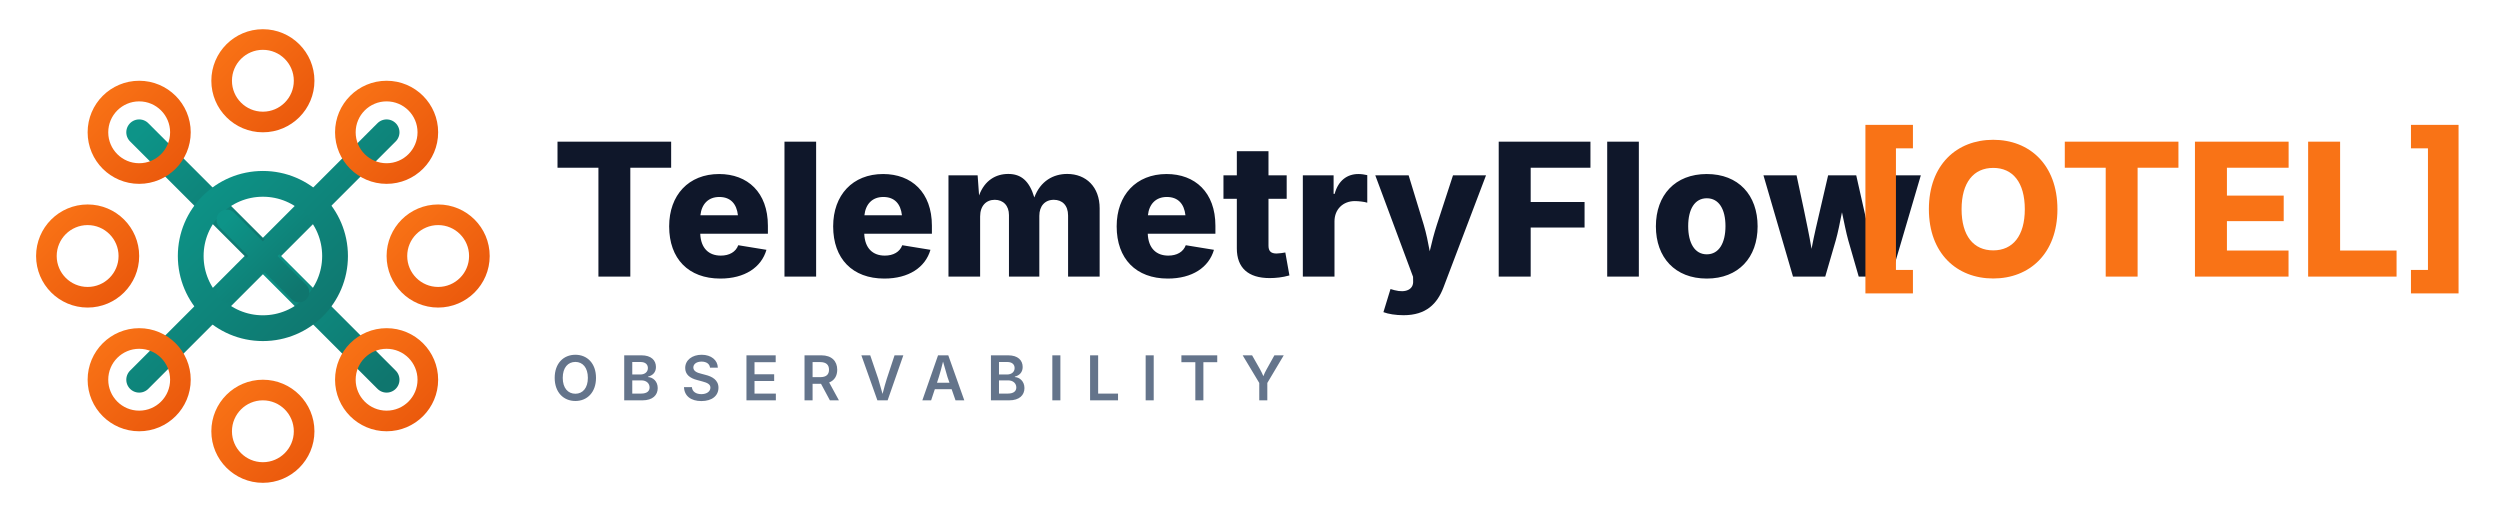
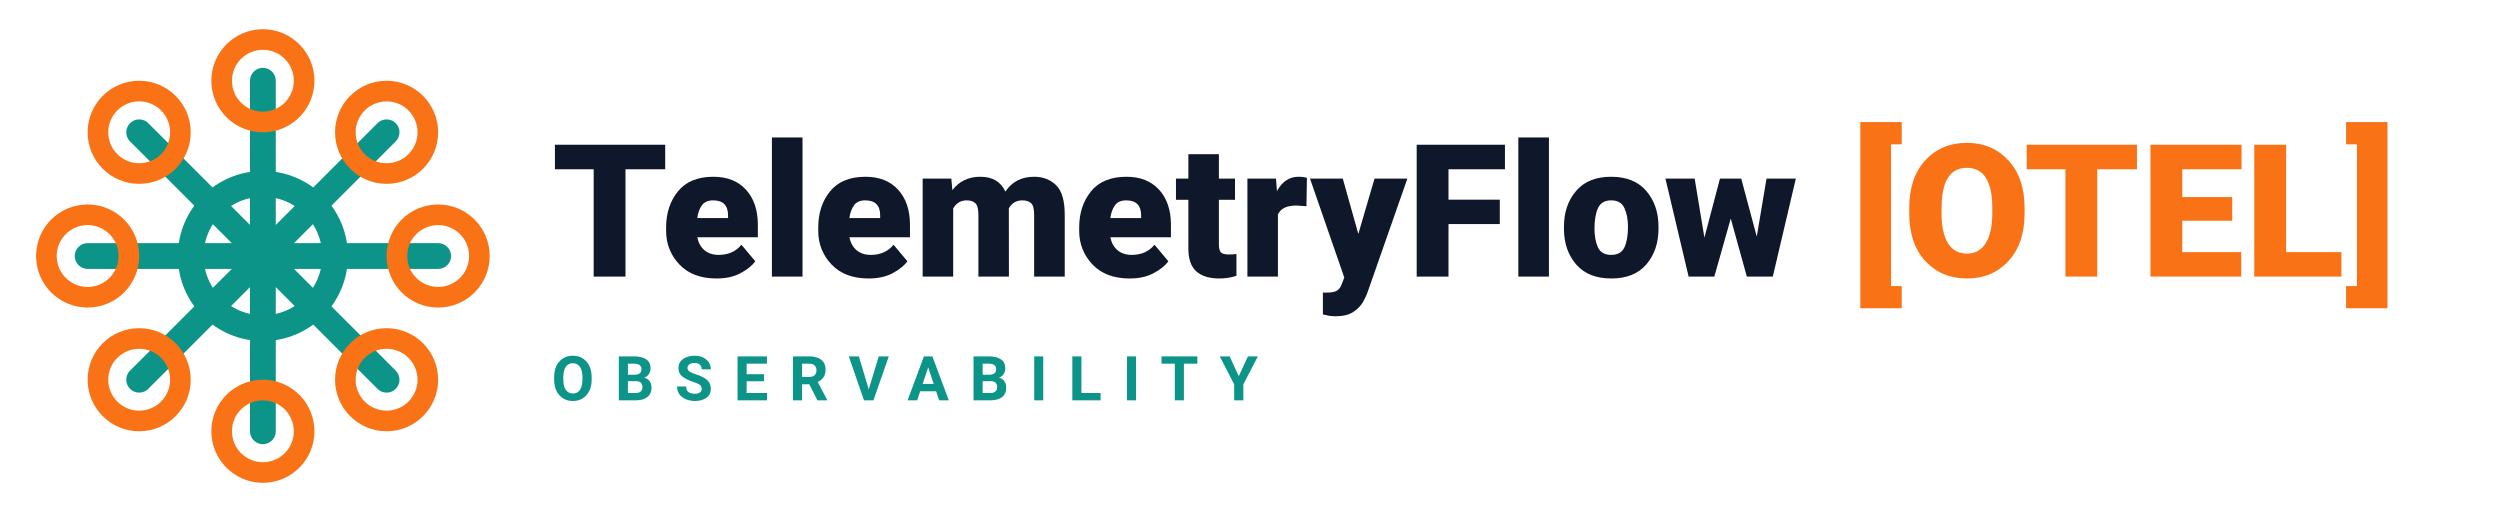
- <svg xmlns="http://www.w3.org/2000/svg" width="1455" height="295" viewBox="0 0 485 97">
-   <defs>
-     <linearGradient id="teal" x1="0%" y1="0%" x2="100%" y2="100%">
-       <stop offset="0%" stop-color="#0d9488" />
-       <stop offset="100%" stop-color="#0f766e" />
-     </linearGradient>
-     <linearGradient id="coral" x1="0%" y1="0%" x2="100%" y2="100%">
-       <stop offset="0%" stop-color="#f97316" />
-       <stop offset="100%" stop-color="#ea580c" />
-     </linearGradient>
-   </defs>
+ <svg xmlns="http://www.w3.org/2000/svg" viewBox="0 0 485 97" width="1455" height="295">
  <g transform="translate(7,5)">
-     <line x1="44" y1="44" x2="44" y2="10" stroke="url(#teal)" stroke-width="5" stroke-linecap="round" />
-     <line x1="44" y1="44" x2="68" y2="20" stroke="url(#teal)" stroke-width="5" stroke-linecap="round" />
-     <line x1="44" y1="44" x2="78" y2="44" stroke="url(#teal)" stroke-width="5" stroke-linecap="round" />
-     <line x1="44" y1="44" x2="68" y2="68" stroke="url(#teal)" stroke-width="5" stroke-linecap="round" />
-     <line x1="44" y1="44" x2="44" y2="78" stroke="url(#teal)" stroke-width="5" stroke-linecap="round" />
-     <line x1="44" y1="44" x2="20" y2="68" stroke="url(#teal)" stroke-width="5" stroke-linecap="round" />
-     <line x1="44" y1="44" x2="10" y2="44" stroke="url(#teal)" stroke-width="5" stroke-linecap="round" />
-     <line x1="44" y1="44" x2="20" y2="20" stroke="url(#teal)" stroke-width="5" stroke-linecap="round" />
-     <circle cx="44" cy="10" r="8" fill="none" stroke="url(#coral)" stroke-width="4" />
-     <circle cx="68" cy="20" r="8" fill="none" stroke="url(#coral)" stroke-width="4" />
-     <circle cx="78" cy="44" r="8" fill="none" stroke="url(#coral)" stroke-width="4" />
-     <circle cx="68" cy="68" r="8" fill="none" stroke="url(#coral)" stroke-width="4" />
-     <circle cx="44" cy="78" r="8" fill="none" stroke="url(#coral)" stroke-width="4" />
-     <circle cx="20" cy="68" r="8" fill="none" stroke="url(#coral)" stroke-width="4" />
-     <circle cx="10" cy="44" r="8" fill="none" stroke="url(#coral)" stroke-width="4" />
-     <circle cx="20" cy="20" r="8" fill="none" stroke="url(#coral)" stroke-width="4" />
-     <circle cx="44" cy="44" r="14" fill="none" stroke="url(#teal)" stroke-width="5" />
-     <line x1="37" y1="37" x2="51" y2="51" stroke="url(#teal)" stroke-width="4" stroke-linecap="round" />
-     <line x1="51" y1="37" x2="37" y2="51" stroke="url(#teal)" stroke-width="4" stroke-linecap="round" />
-     <text x="100" y="48" font-family="system-ui, -apple-system, BlinkMacSystemFont, 'Segoe UI', sans-serif" font-size="36" font-weight="800" fill="#0f172a">TelemetryFlow</text>
-     <text x="352" y="48" font-family="system-ui, -apple-system, BlinkMacSystemFont, 'Segoe UI', sans-serif" font-size="36" font-weight="800" fill="#f97316">[OTEL]</text>
-     <text x="100" y="72" font-family="system-ui, -apple-system, BlinkMacSystemFont, 'Segoe UI', sans-serif" font-size="12" font-weight="600" fill="#64748b" letter-spacing="4">OBSERVABILITY</text>
+     <g id="icon">
+       <g stroke="#0d9488" stroke-width="5" stroke-linecap="round">
+         <line x1="44" y1="44" x2="44" y2="10" />
+         <line x1="44" y1="44" x2="68" y2="20" />
+         <line x1="44" y1="44" x2="78" y2="44" />
+         <line x1="44" y1="44" x2="68" y2="68" />
+         <line x1="44" y1="44" x2="44" y2="78" />
+         <line x1="44" y1="44" x2="20" y2="68" />
+         <line x1="44" y1="44" x2="10" y2="44" />
+         <line x1="44" y1="44" x2="20" y2="20" />
+       </g>
+       <g fill="none" stroke="#f97316" stroke-width="4">
+         <circle cx="44" cy="10" r="8" />
+         <circle cx="68" cy="20" r="8" />
+         <circle cx="78" cy="44" r="8" />
+         <circle cx="68" cy="68" r="8" />
+         <circle cx="44" cy="78" r="8" />
+         <circle cx="20" cy="68" r="8" />
+         <circle cx="10" cy="44" r="8" />
+         <circle cx="20" cy="20" r="8" />
+       </g>
+       <circle cx="44" cy="44" r="14" fill="none" stroke="#0d9488" stroke-width="5" />
+       <line x1="37" y1="37" x2="51" y2="51" stroke="#0d9488" stroke-width="4" stroke-linecap="round" />
+       <line x1="51" y1="37" x2="37" y2="51" stroke="#0d9488" stroke-width="4" stroke-linecap="round" />
+     </g>
+     <text x="100" y="48" font-family="system-ui,-apple-system,BlinkMacSystemFont,Roboto,sans-serif" font-size="36" font-weight="800" fill="#0f172a">TelemetryFlow</text>
+     <text x="352" y="48" font-family="system-ui,-apple-system,BlinkMacSystemFont,Roboto,sans-serif" font-size="36" font-weight="800" fill="#f97316">[OTEL]</text>
+     <text x="100" y="72" font-family="system-ui,-apple-system,BlinkMacSystemFont,Roboto,sans-serif" font-size="12" font-weight="600" fill="#0d9488" letter-spacing="4">OBSERVABILITY</text>
  </g>
</svg>
